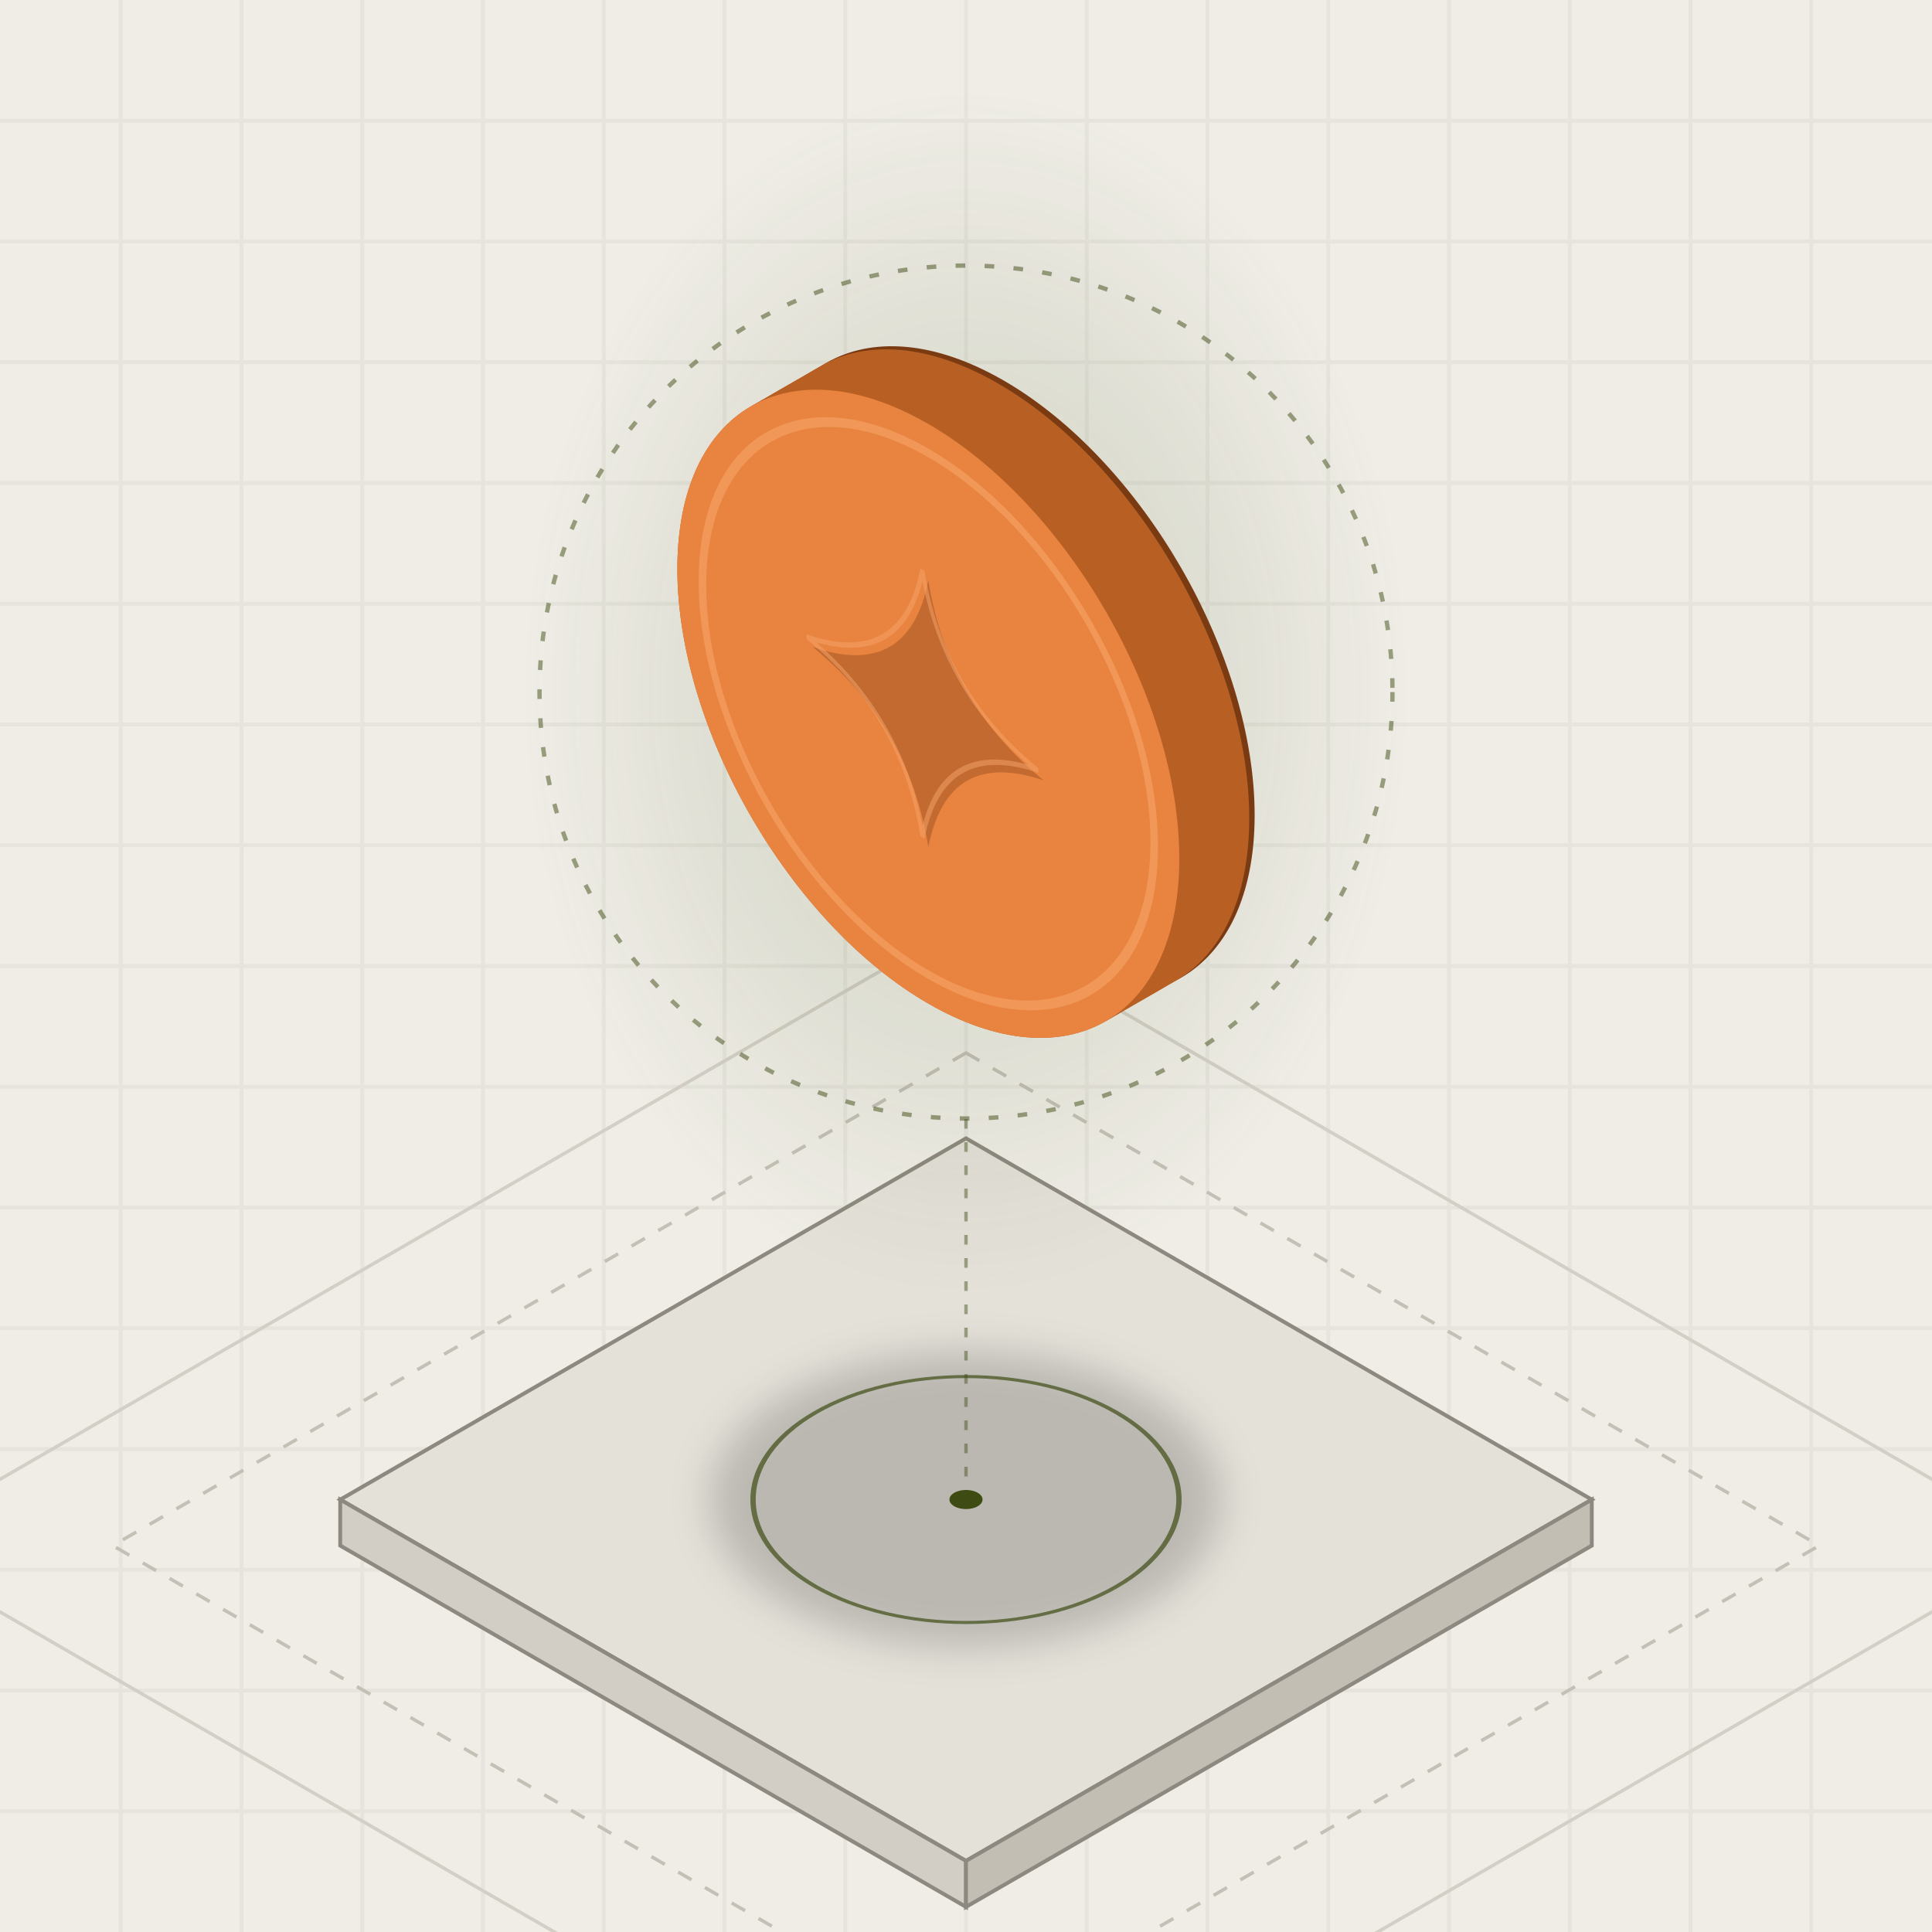
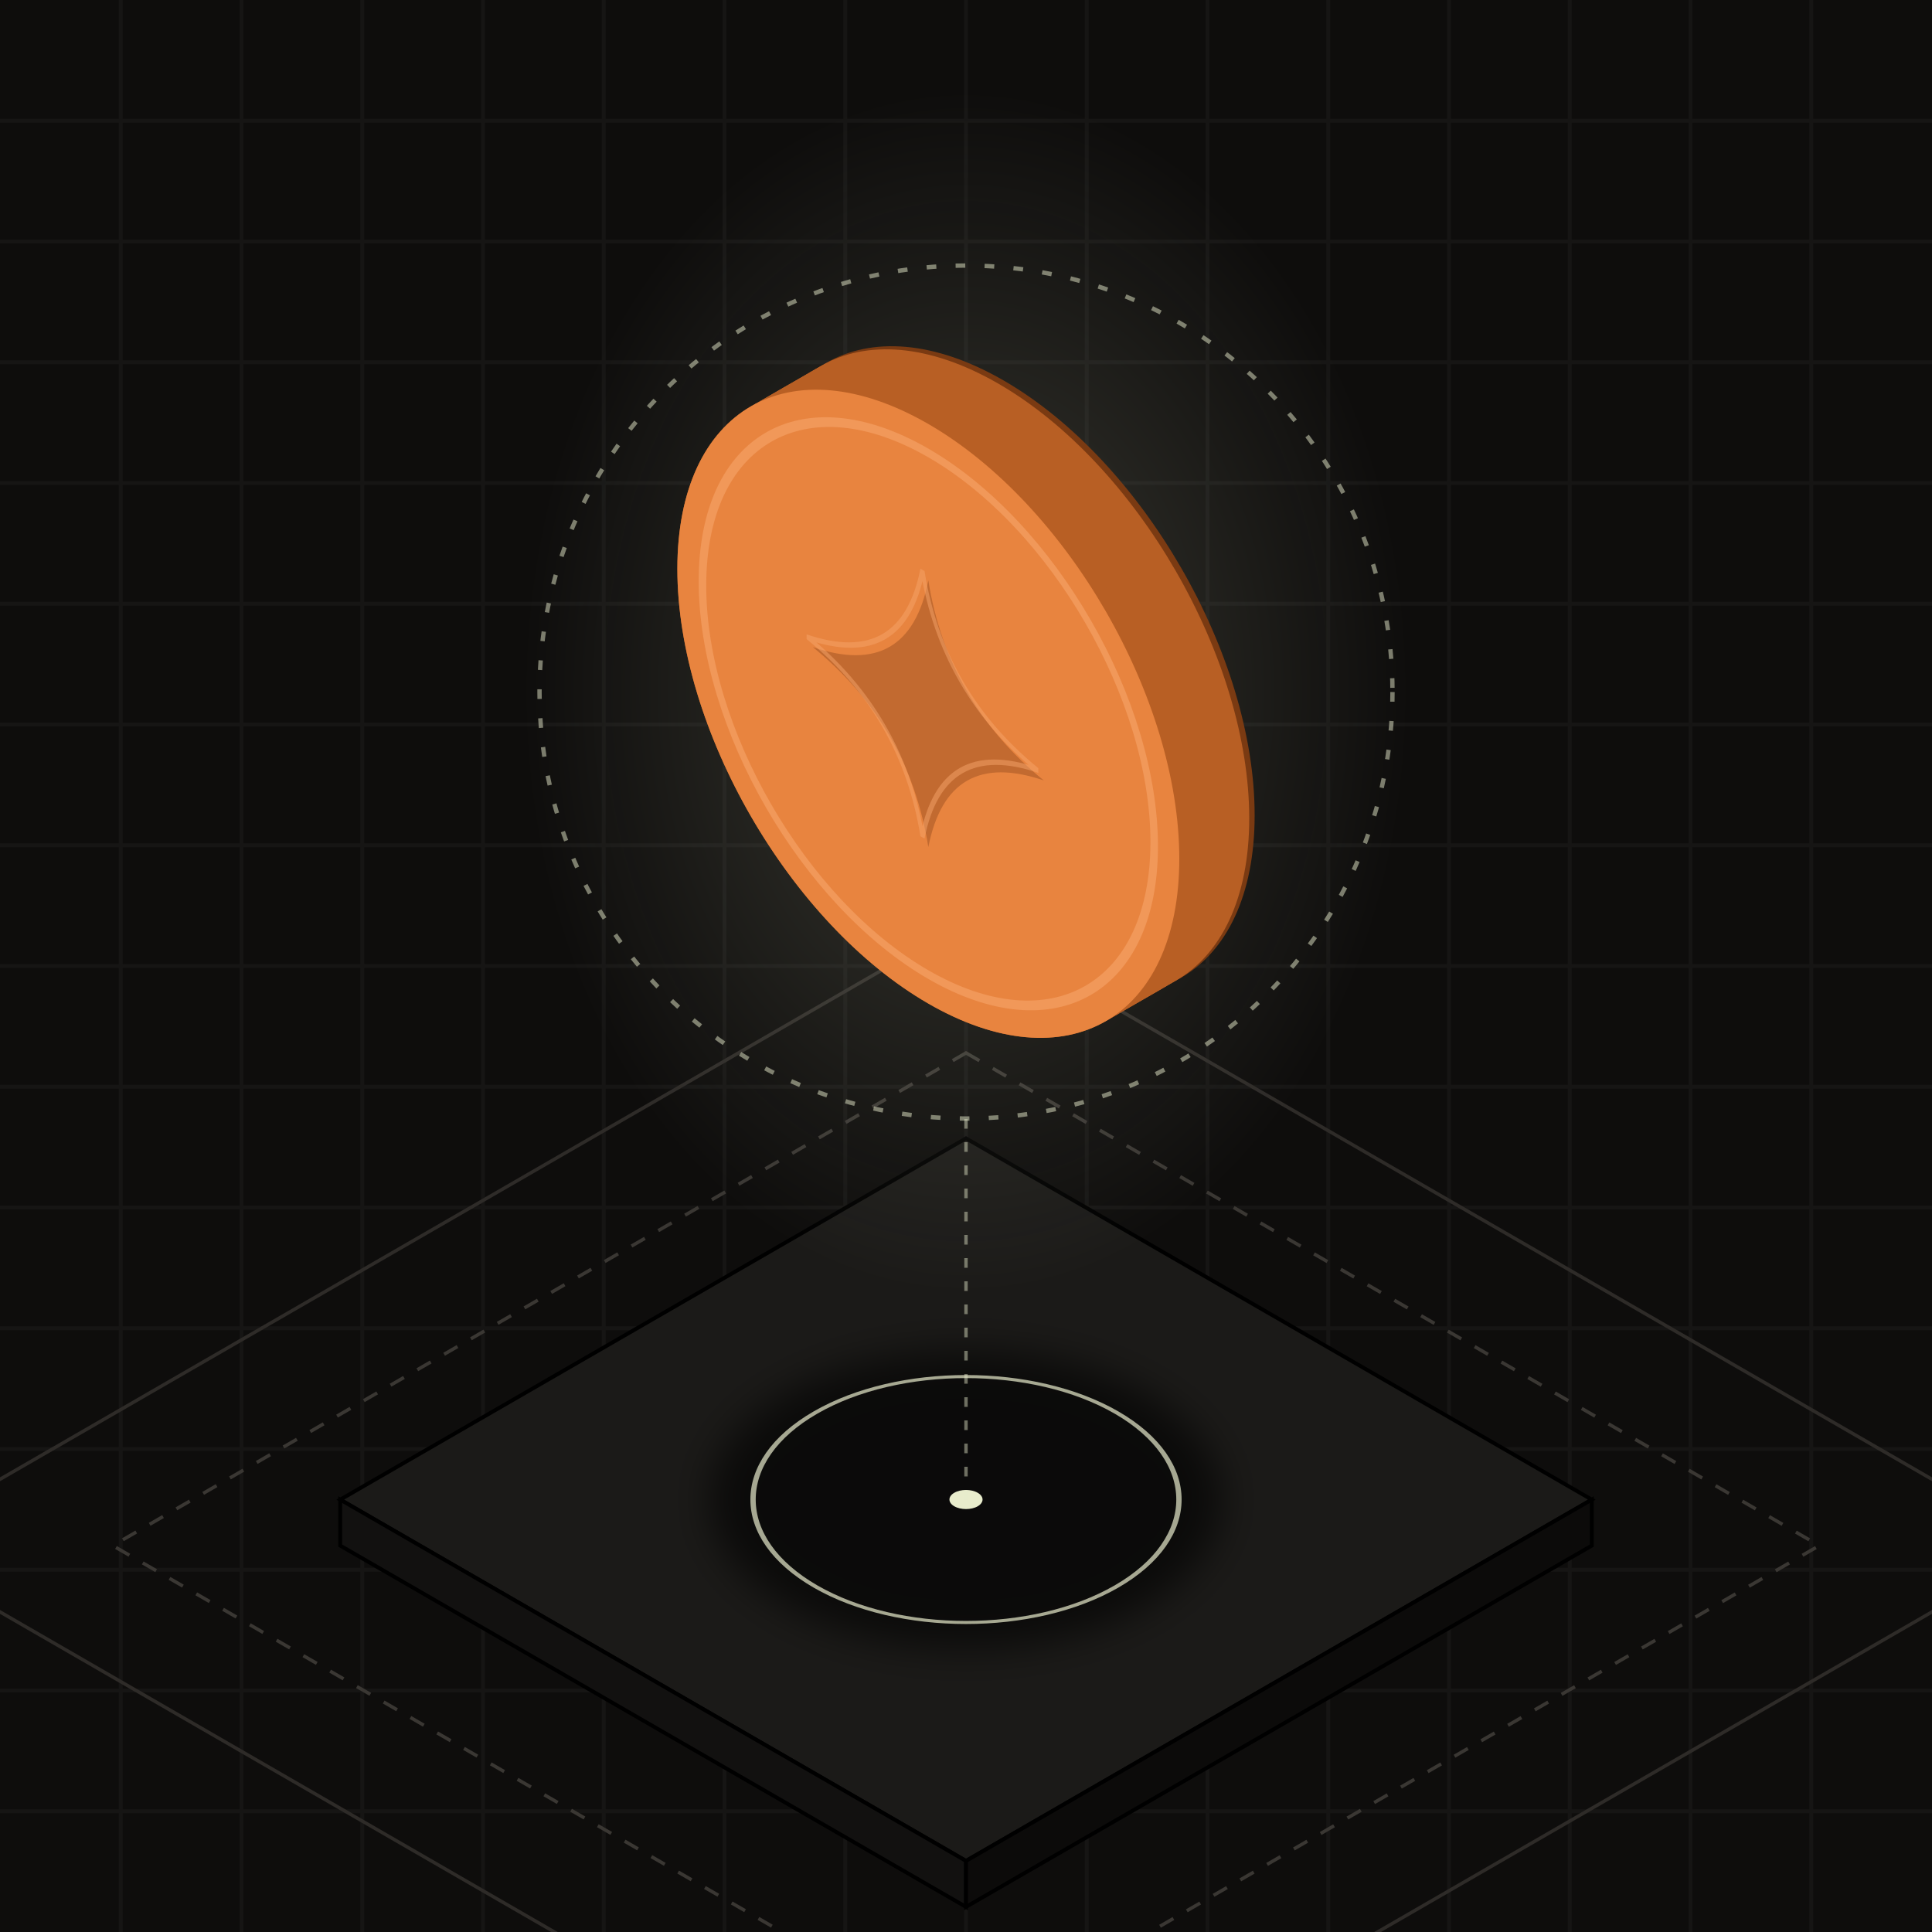
<svg xmlns="http://www.w3.org/2000/svg" viewBox="0 0 200 200">
  <defs>
    <filter id="b1" x="-50%" y="-50%" width="200%" height="200%">
      <feGaussianBlur stdDeviation="1.1" />
    </filter>
    <filter id="sh" x="-50%" y="-50%" width="200%" height="200%">
      <feGaussianBlur stdDeviation="2" />
    </filter>
    <radialGradient id="kg">
-       <stop offset="0" stop-color="#3E4C14" stop-opacity=".45" />
-       <stop offset=".5" stop-color="#3E4C14" stop-opacity=".1" />
-       <stop offset="1" stop-color="#3E4C14" stop-opacity="0" />
+       <stop offset="0" stop-color="#E8ECCC" stop-opacity=".45" />
+       <stop offset=".5" stop-color="#E8ECCC" stop-opacity=".1" />
+       <stop offset="1" stop-color="#E8ECCC" stop-opacity="0" />
    </radialGradient>
  </defs>
-   <rect width="200" height="200" fill="#EFEDE6" />
-   <g stroke="#E6E4DD" stroke-width=".4">
+   <rect width="200" height="200" fill="#0E0D0C" />
+   <g stroke="#161514" stroke-width=".4">
    <line x1="12.5" y1="0" x2="12.5" y2="200" />
    <line x1="0" y1="12.5" x2="200" y2="12.5" />
    <line x1="25" y1="0" x2="25" y2="200" />
    <line x1="0" y1="25" x2="200" y2="25" />
    <line x1="37.5" y1="0" x2="37.5" y2="200" />
    <line x1="0" y1="37.5" x2="200" y2="37.5" />
    <line x1="50" y1="0" x2="50" y2="200" />
    <line x1="0" y1="50" x2="200" y2="50" />
    <line x1="62.5" y1="0" x2="62.5" y2="200" />
    <line x1="0" y1="62.5" x2="200" y2="62.5" />
    <line x1="75" y1="0" x2="75" y2="200" />
    <line x1="0" y1="75" x2="200" y2="75" />
    <line x1="87.5" y1="0" x2="87.5" y2="200" />
    <line x1="0" y1="87.5" x2="200" y2="87.5" />
    <line x1="100" y1="0" x2="100" y2="200" />
    <line x1="0" y1="100" x2="200" y2="100" />
    <line x1="112.5" y1="0" x2="112.5" y2="200" />
    <line x1="0" y1="112.5" x2="200" y2="112.5" />
    <line x1="125" y1="0" x2="125" y2="200" />
    <line x1="0" y1="125" x2="200" y2="125" />
    <line x1="137.5" y1="0" x2="137.5" y2="200" />
    <line x1="0" y1="137.5" x2="200" y2="137.5" />
    <line x1="150" y1="0" x2="150" y2="200" />
    <line x1="0" y1="150" x2="200" y2="150" />
    <line x1="162.5" y1="0" x2="162.5" y2="200" />
    <line x1="0" y1="162.5" x2="200" y2="162.5" />
    <line x1="175" y1="0" x2="175" y2="200" />
    <line x1="0" y1="175" x2="200" y2="175" />
    <line x1="187.5" y1="0" x2="187.5" y2="200" />
    <line x1="0" y1="187.5" x2="200" y2="187.5" />
  </g>
-   <polygon points="100.00,95.40 211.89,160.00 100.00,224.60 -11.89,160.00" fill="none" stroke="#D3CFC6" stroke-width=".35" />
-   <polygon points="100.00,109.00 188.33,160.00 100.00,211.00 11.67,160.00" fill="none" stroke="#C4C0B6" stroke-width=".35" stroke-dasharray="1.6 1.6" />
-   <polygon points="100.00,117.84 164.78,155.24 100.00,192.64 35.22,155.24" fill="#E4E1D9" stroke="#8E8980" stroke-width=".4" />
-   <polygon points="35.22,155.24 100.00,192.64 100.00,197.40 35.22,160.00" fill="#D2CEC5" stroke="#8E8980" stroke-width=".4" />
-   <polygon points="100.00,192.64 164.78,155.24 164.78,160.00 100.00,197.40" fill="#C2BEB4" stroke="#8E8980" stroke-width=".4" />
-   <ellipse cx="100" cy="155.24" rx="26.5" ry="15.3" fill="#000" opacity="0.18" filter="url(#sh)" />
+   <polygon points="100.00,95.40 211.89,160.00 100.00,224.60 -11.89,160.00" fill="none" stroke="#2E2B28" stroke-width=".35" />
+   <polygon points="100.00,109.00 188.33,160.00 100.00,211.00 11.67,160.00" fill="none" stroke="#3A3733" stroke-width=".35" stroke-dasharray="1.6 1.6" />
+   <polygon points="100.00,117.84 164.78,155.24 100.00,192.64 35.22,155.24" fill="#1B1A18" stroke="#000" stroke-width=".4" />
+   <polygon points="35.22,155.24 100.00,192.64 100.00,197.40 35.22,160.00" fill="#121110" stroke="#000" stroke-width=".4" />
+   <polygon points="100.00,192.64 164.78,155.24 164.78,160.00 100.00,197.40" fill="#0C0B0A" stroke="#000" stroke-width=".4" />
+   <ellipse cx="100" cy="155.24" rx="26.5" ry="15.3" fill="#000" opacity="0.6" filter="url(#sh)" />
  <ellipse cx="100" cy="71.6" rx="46" ry="62" fill="url(#kg)" />
-   <circle cx="100.00" cy="71.64" r="44.15" fill="none" stroke="#3E4C14" stroke-opacity=".5" stroke-width=".45" stroke-dasharray="1 2" />
-   <circle cx="100.00" cy="71.64" r="1" fill="#3E4C14" fill-opacity="0" />
+   <circle cx="100.00" cy="71.64" r="44.15" fill="none" stroke="#E8ECCC" stroke-opacity=".5" stroke-width=".45" stroke-dasharray="1 2" />
+   <circle cx="100.00" cy="71.64" r="1" fill="#E8ECCC" fill-opacity="0" />
  <g transform="matrix(0.866 .5 -0.866 .5 100.00 155.23)">
-     <circle cx="0" cy="0" r="18" fill="none" stroke="#3E4C14" stroke-opacity=".7" stroke-width=".45" />
-     <circle cx="0" cy="0" r="1.4" fill="#3E4C14" />
+     <circle cx="0" cy="0" r="18" fill="none" stroke="#E8ECCC" stroke-opacity=".7" stroke-width=".45" />
+     <circle cx="0" cy="0" r="1.4" fill="#E8ECCC" />
  </g>
-   <line x1="100.00" y1="155.24" x2="100.00" y2="115.79" stroke="#3E4C14" stroke-opacity=".45" stroke-width=".35" stroke-dasharray="1 1.4" />
+   <line x1="100.00" y1="155.24" x2="100.00" y2="115.79" stroke="#E8ECCC" stroke-opacity=".45" stroke-width=".35" stroke-dasharray="1 1.4" />
  <g transform="translate(0.00 0.00)">
    <g transform="matrix(0.866 .5 0 -1 103.90 69.39)">
      <circle r="30" fill="#7A3A12" />
    </g>
    <g transform="matrix(0.866 .5 0 -1 103.34 69.71)">
      <circle r="30" fill="#B85F24" />
    </g>
    <g transform="matrix(0.866 .5 0 -1 102.78 70.03)">
      <circle r="30" fill="#B85F24" />
    </g>
    <g transform="matrix(0.866 .5 0 -1 102.23 70.35)">
      <circle r="30" fill="#B85F24" />
    </g>
    <g transform="matrix(0.866 .5 0 -1 101.67 70.68)">
      <circle r="30" fill="#B85F24" />
    </g>
    <g transform="matrix(0.866 .5 0 -1 101.11 71.00)">
      <circle r="30" fill="#B85F24" />
    </g>
    <g transform="matrix(0.866 .5 0 -1 100.56 71.32)">
      <circle r="30" fill="#B85F24" />
    </g>
    <g transform="matrix(0.866 .5 0 -1 100.00 71.64)">
      <circle r="30" fill="#B85F24" />
    </g>
    <g transform="matrix(0.866 .5 0 -1 99.44 71.96)">
      <circle r="30" fill="#B85F24" />
    </g>
    <g transform="matrix(0.866 .5 0 -1 98.89 72.28)">
      <circle r="30" fill="#B85F24" />
    </g>
    <g transform="matrix(0.866 .5 0 -1 98.33 72.60)">
      <circle r="30" fill="#B85F24" />
    </g>
    <g transform="matrix(0.866 .5 0 -1 97.77 72.93)">
      <circle r="30" fill="#B85F24" />
    </g>
    <g transform="matrix(0.866 .5 0 -1 97.22 73.25)">
      <circle r="30" fill="#B85F24" />
    </g>
    <g transform="matrix(0.866 .5 0 -1 96.66 73.57)">
      <circle r="30" fill="#B85F24" />
    </g>
    <g transform="matrix(0.866 .5 0 -1 96.10 73.89)">
      <circle r="30" fill="#B85F24" />
    </g>
    <g transform="matrix(0.866 .5 0 -1 96.10 73.89)">
      <circle r="30" fill="#E8843F" />
      <circle r="27.0" fill="none" stroke="#F6A56B" stroke-opacity=".6" stroke-width=".9" />
      <path d="M0 13.8Q2.346 2.346 13.8 0Q2.346 -2.346 0 -13.8Q-2.346 -2.346 -13.8 0Q-2.346 2.346 0 13.8Z" fill="#7A3A12" fill-opacity=".34" />
      <path d="M-0.7 14.5Q1.646 3.046 13.1 0.7Q1.646 -1.646 -0.7 -13.1Q-3.046 -1.646 -14.5 0.7Q-3.046 3.046 -0.7 14.5Z" fill="none" stroke="#F6A56B" stroke-opacity=".5" stroke-width=".5" />
    </g>
  </g>
</svg>
